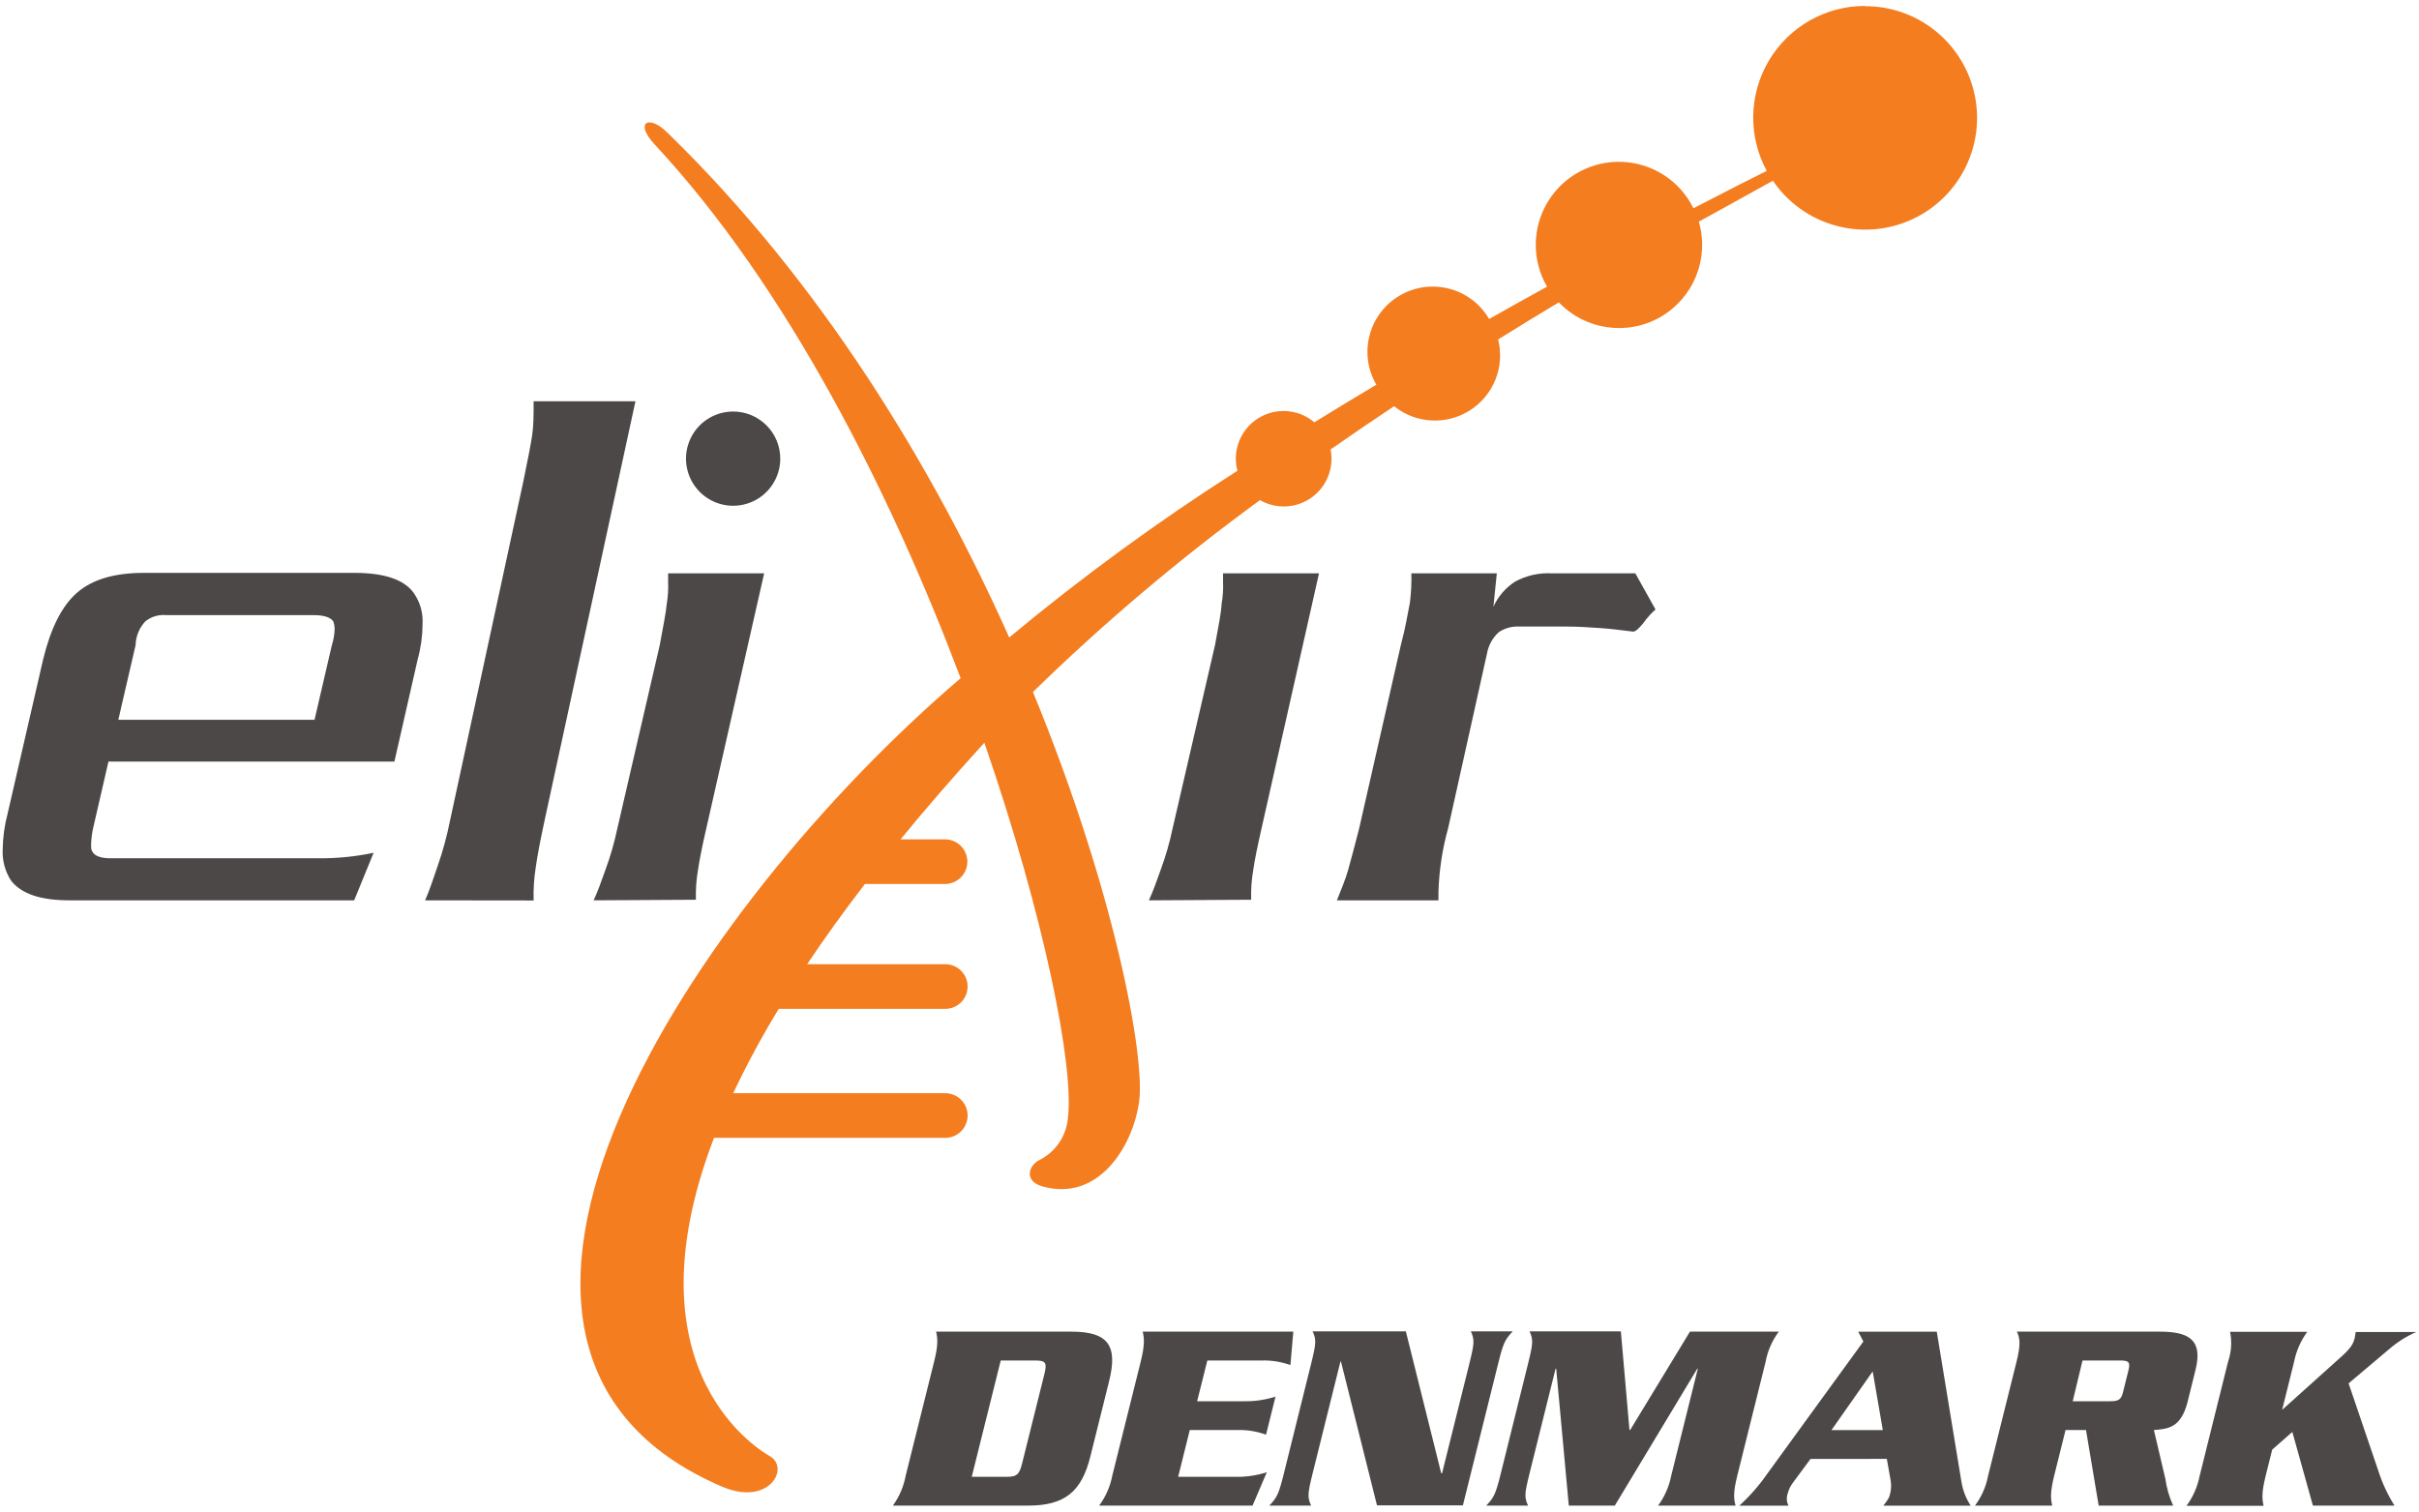
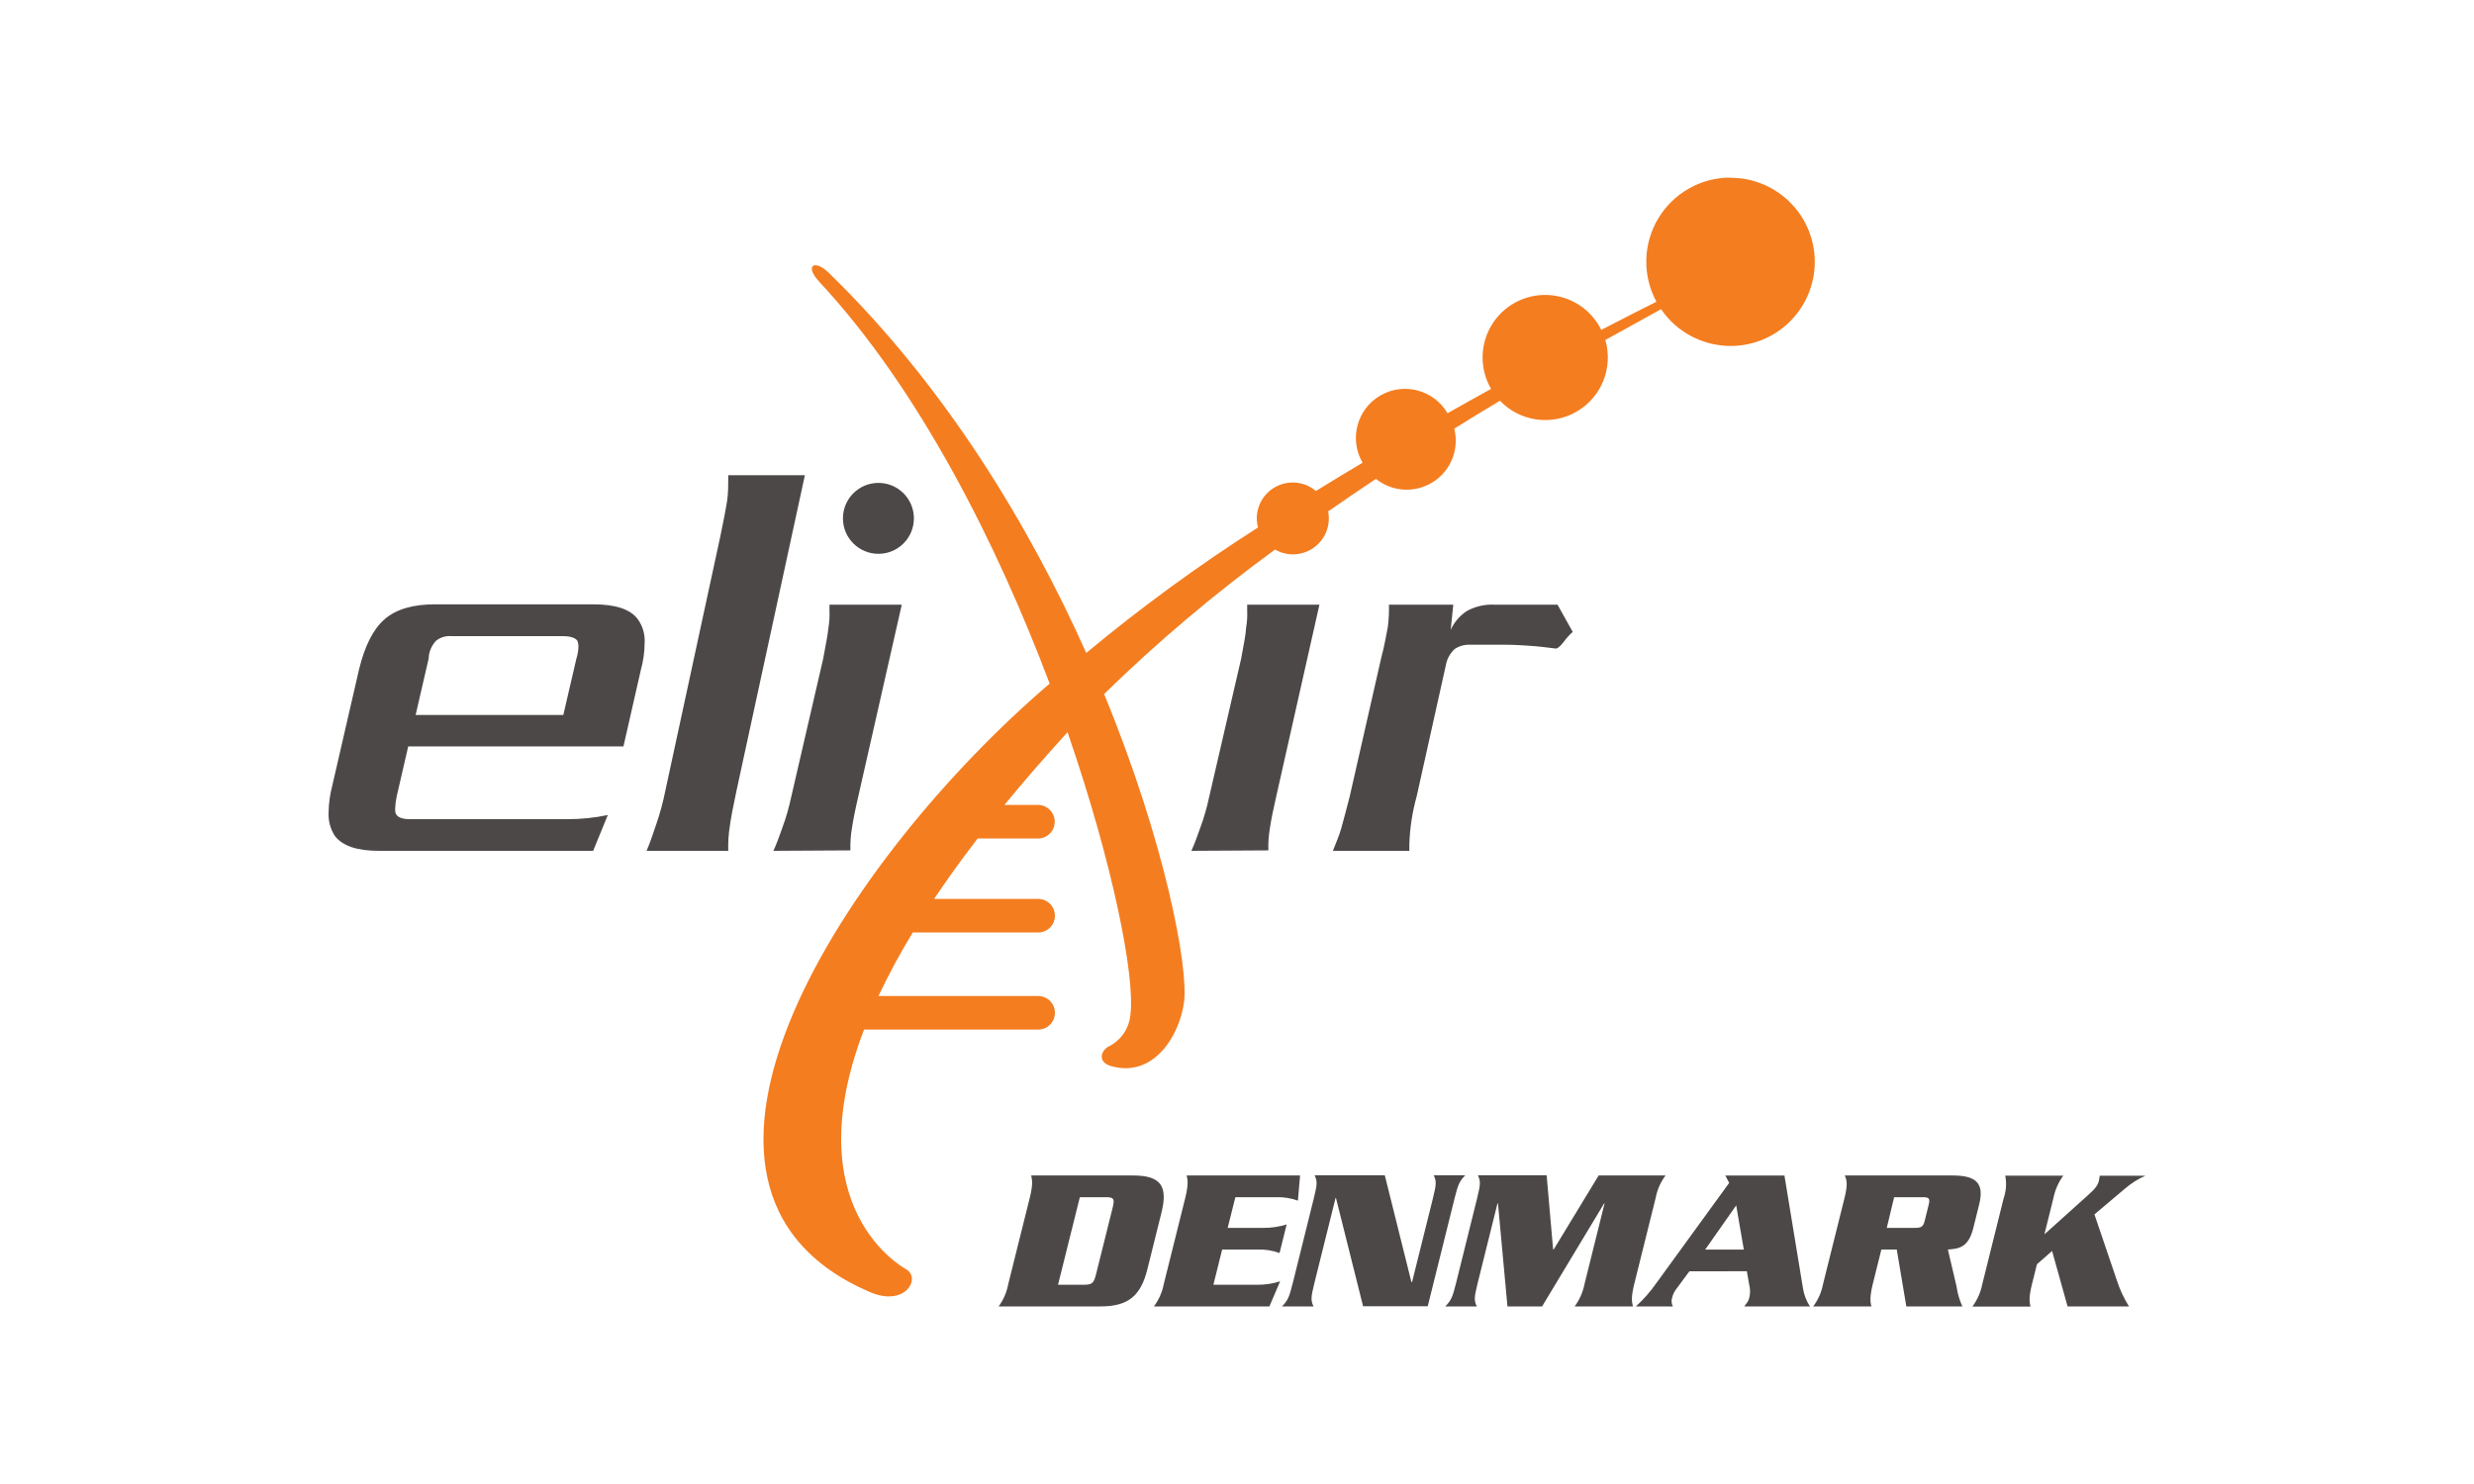
- <svg xmlns="http://www.w3.org/2000/svg" width="368px" height="230px" viewBox="0 0 368 230" version="1.1">
-   <defs />
-   <g id="Page-1" stroke="none" stroke-width="1" fill="none" fill-rule="evenodd">
-     <g id="Nodes">
-       <path d="M90.31,137 C90.94,135.62 91.48,134.14 92.11,132.34 C92.861,130.303 93.462,128.214 93.91,126.09 L100.37,98.15 C100.9,95.29 101.32,93.15 101.43,91.9 C101.619,90.78 101.689,89.644 101.64,88.51 L101.64,87.24 L116.25,87.24 L107.46,126 C106.82,128.76 106.41,130.87 106.19,132.36 C105.927,133.862 105.82,135.386 105.87,136.91 L90.31,137 Z" id="Shape" fill="#4D4848" />
-       <path d="M283.71,0.9 C277.719,0.902 272.172,4.057 269.108,9.205 C266.044,14.353 265.916,20.733 268.77,26 C267.08,26.84 263.14,28.82 257.62,31.69 C255.583,27.541 251.443,24.834 246.825,24.633 C242.207,24.431 237.847,26.767 235.456,30.723 C233.065,34.679 233.024,39.625 235.35,43.62 C232.51,45.18 229.56,46.83 226.54,48.54 C223.779,43.801 217.699,42.199 212.96,44.96 C208.221,47.721 206.619,53.801 209.38,58.54 C206.253,60.4 203.11,62.307 199.95,64.26 C197.796,62.437 194.782,62.027 192.22,63.209 C189.658,64.39 188.012,66.949 188,69.77 C188,70.398 188.084,71.024 188.25,71.63 C176.156,79.35 164.56,87.824 153.53,97 C142.05,71.32 125.12,43.13 101.53,20.18 L101.46,20.12 C98.7,17.4 96.46,18.6 99.59,21.98 L99.71,22.11 C119.71,43.64 135.43,74.79 146.14,103.2 C105.51,137.89 60.72,205.11 109.81,226.2 C116.96,229.28 120.21,223.4 117.14,221.59 C116.59,221.26 94.72,209.44 108.62,173.14 L143.62,173.14 C144.877,173.208 146.069,172.576 146.718,171.498 C147.367,170.419 147.367,169.071 146.718,167.992 C146.069,166.914 144.877,166.282 143.62,166.35 L111.54,166.35 C113.62,161.95 115.933,157.664 118.47,153.51 L143.62,153.51 C144.877,153.578 146.069,152.946 146.718,151.868 C147.367,150.789 147.367,149.441 146.718,148.362 C146.069,147.284 144.877,146.652 143.62,146.72 L122.79,146.72 C125.39,142.83 128.3,138.77 131.58,134.51 L143.58,134.51 C144.837,134.578 146.029,133.946 146.678,132.868 C147.327,131.789 147.327,130.441 146.678,129.362 C146.029,128.284 144.837,127.652 143.58,127.72 L137,127.72 C140.8,123.08 145,118.23 149.63,113.15 C149.675,113.112 149.715,113.068 149.75,113.02 C158.98,139.74 163.43,162.52 162.46,170.11 C162.231,172.833 160.613,175.245 158.18,176.49 C156.47,177.3 155.76,179.67 158.46,180.49 C167.05,183.02 172.34,174.49 173.29,167.64 C174.24,160.79 169.55,135.45 157.14,105.3 C167.942,94.755 179.484,84.996 191.68,76.1 C194.149,77.52 197.22,77.365 199.533,75.704 C201.847,74.043 202.976,71.183 202.42,68.39 C205.66,66.13 208.89,63.93 212.08,61.81 C215.404,64.479 220.062,64.726 223.649,62.423 C227.237,60.121 228.952,55.784 227.91,51.65 C231.1,49.65 234.19,47.79 237.15,46.01 C241.178,50.225 247.565,51.141 252.616,48.228 C257.666,45.315 260.072,39.327 258.44,33.73 C263.84,30.73 267.78,28.6 269.71,27.5 C274.265,34.198 282.913,36.752 290.376,33.603 C297.839,30.454 302.044,22.477 300.424,14.541 C298.804,6.604 291.81,0.913 283.71,0.94 L283.71,0.9 Z" id="Shape" fill="#F47D20" />
-       <path d="M53.88,137 L10.58,137 C6.24,137 3.28,136.05 1.68,134 C0.766,132.586 0.322,130.921 0.41,129.24 C0.437,127.417 0.685,125.603 1.15,123.84 L6.56,100.34 C7.72,95.58 9.41,92.19 11.74,90.17 C14.07,88.15 17.46,87.17 21.9,87.17 L53.9,87.17 C58.45,87.17 61.41,88.17 62.9,90.17 C63.915,91.586 64.403,93.312 64.28,95.05 C64.267,96.838 64.018,98.617 63.54,100.34 L60,115.89 L16.5,115.89 L14.17,126 C13.995,126.803 13.891,127.619 13.86,128.44 C13.86,128.97 13.86,129.39 14.07,129.6 C14.38,130.24 15.34,130.6 16.83,130.6 L48.58,130.6 C51.355,130.617 54.125,130.335 56.84,129.76 L53.88,137 Z M50.49,98.15 C50.755,97.329 50.897,96.473 50.91,95.61 C50.898,95.248 50.827,94.889 50.7,94.55 C50.27,93.91 49.22,93.6 47.7,93.6 L25.29,93.6 C24.146,93.487 23.004,93.828 22.11,94.55 C21.194,95.529 20.668,96.81 20.63,98.15 L18,109.53 L47.85,109.53 L50.49,98.15 Z" id="Shape" fill="#4D4848" />
-       <path d="M64.67,137 C65.34,135.46 65.9,133.8 66.58,131.78 C67.375,129.494 68.01,127.155 68.48,124.78 L79.61,73.28 C80.28,70.07 80.73,67.7 80.95,66.28 C81.17,64.86 81.18,63.2 81.18,61.06 L96.67,61.06 L82.86,124.79 C82.193,127.877 81.743,130.253 81.51,131.92 C81.24,133.606 81.129,135.313 81.18,137.02 L64.67,137 Z" id="Shape" fill="#4D4848" />
-       <path d="M243.28,95.56 C241.69,95.45 240.11,95.34 238.28,95.34 L231.18,95.34 C230.059,95.273 228.947,95.571 228.01,96.19 C227.063,97.054 226.43,98.207 226.21,99.47 L220.31,126 C219.424,129.175 218.927,132.445 218.83,135.74 L218.83,137 L203.38,137 C204.01,135.41 204.65,133.92 205.07,132.45 C205.49,130.98 206.02,128.95 206.76,126.09 L213.11,98.15 C213.85,95.39 214.17,93.28 214.49,91.69 C214.673,90.214 214.747,88.727 214.71,87.24 L227.71,87.24 L227.19,92.32 C227.899,90.764 229.037,89.443 230.47,88.51 C232.186,87.574 234.128,87.134 236.08,87.24 L248.78,87.24 L251.85,92.74 C251.178,93.339 250.575,94.009 250.05,94.74 C249.31,95.69 248.78,96.11 248.46,96.11 C246.57,95.88 244.87,95.66 243.28,95.56 L243.28,95.56 Z" id="Shape" fill="#4D4848" />
-       <path d="M174.78,137 C175.41,135.62 175.94,134.14 176.58,132.34 C177.331,130.303 177.932,128.214 178.38,126.09 L184.84,98.15 C185.37,95.29 185.79,93.15 185.84,91.9 C186.038,90.782 186.111,89.645 186.06,88.51 L186.06,87.24 L200.66,87.24 L191.93,126 C191.3,128.76 190.87,130.87 190.66,132.36 C190.397,133.862 190.29,135.386 190.34,136.91 L174.78,137 Z" id="Shape" fill="#4D4848" />
-       <path d="M118.7,69.79 C118.7,72.691 116.952,75.306 114.272,76.415 C111.591,77.524 108.506,76.909 106.457,74.856 C104.407,72.804 103.796,69.718 104.909,67.039 C106.022,64.36 108.639,62.616 111.54,62.62 C115.496,62.626 118.7,65.834 118.7,69.79 L118.7,69.79 Z" id="Shape" fill="#4D4848" />
-       <path d="M142.11,207.18 C142.74,204.66 142.65,203.67 142.41,202.63 L163,202.63 C168.62,202.63 170.07,204.78 168.73,210.16 L165.89,221.57 C164.56,226.95 162.03,229.1 156.41,229.1 L135.83,229.1 C136.812,227.748 137.478,226.193 137.78,224.55 L142.11,207.18 Z M147.83,224.72 L153.09,224.72 C154.74,224.72 155.09,224.35 155.52,222.57 L158.86,209.17 C159.3,207.39 159.15,207.02 157.49,207.02 L152.24,207.02 L147.83,224.72 Z" id="Shape" fill="#4D4848" />
-       <path d="M188,224.72 C189.601,224.749 191.196,224.513 192.72,224.02 L190.55,229.1 L167.21,229.1 C168.21,227.753 168.894,226.198 169.21,224.55 L173.54,207.18 C174.16,204.66 174.08,203.67 173.84,202.63 L196.75,202.63 L196.31,207.72 C194.898,207.209 193.401,206.971 191.9,207.02 L183.67,207.02 L182.12,213.22 L189.32,213.22 C190.921,213.242 192.515,213.006 194.04,212.52 L192.6,218.31 C191.202,217.798 189.719,217.557 188.23,217.6 L181,217.6 L179.23,224.72 L188,224.72 Z" id="Shape" fill="#4D4848" />
-       <path d="M204,207.18 L203.92,207.18 L199.65,224.35 C198.91,227.35 198.9,227.86 199.46,229.1 L193.1,229.1 C194.28,227.86 194.53,227.32 195.28,224.35 L199.5,207.35 C200.24,204.35 200.25,203.83 199.69,202.59 L213.87,202.59 L219.25,224.18 L219.38,224.18 L223.57,207.35 C224.31,204.35 224.32,203.83 223.76,202.59 L230.13,202.59 C228.95,203.83 228.69,204.37 227.95,207.35 L222.55,229.06 L209.48,229.06 L204,207.18 Z" id="Shape" fill="#4D4848" />
-       <path d="M257.09,202.63 L270.61,202.63 C269.6,203.971 268.915,205.529 268.61,207.18 L264.29,224.55 C263.66,227.08 263.74,228.07 264.03,229.1 L252.24,229.1 C253.236,227.751 253.919,226.196 254.24,224.55 L258.29,208.26 L258.21,208.26 L245.66,229.1 L238.66,229.1 L236.74,208.26 L236.65,208.26 L232.65,224.35 C231.91,227.35 231.9,227.86 232.46,229.1 L226.1,229.1 C227.28,227.86 227.54,227.32 228.28,224.35 L232.5,207.35 C233.24,204.35 233.25,203.83 232.69,202.59 L246.58,202.59 L247.89,217.59 L248,217.59 L257.09,202.63 Z" id="Shape" fill="#4D4848" />
-       <path d="M275.43,222 L272.74,225.64 C272.382,226.106 272.124,226.64 271.98,227.21 C271.741,227.83 271.781,228.522 272.09,229.11 L264.6,229.11 C266.18,227.674 267.592,226.064 268.81,224.31 L283.47,204.13 L282.69,202.64 L294.64,202.64 L298.39,225.47 C298.599,226.769 299.08,228.009 299.8,229.11 L286.52,229.11 C287.26,228.11 287.39,227.95 287.52,227.38 C287.695,226.728 287.735,226.048 287.64,225.38 L287.04,221.99 L275.43,222 Z M286.43,217.61 L284.89,208.68 L278.62,217.61 L286.43,217.61 Z" id="Shape" fill="#4D4848" />
-       <path d="M314.23,217.6 L312.5,224.55 C311.88,227.08 311.96,228.07 312.2,229.1 L300.45,229.1 C301.455,227.756 302.139,226.199 302.45,224.55 L306.78,207.18 C307.4,204.66 307.32,203.67 306.83,202.63 L328.59,202.63 C333.22,202.63 335.1,204.04 334,208.46 L332.79,213.34 C331.79,217.23 329.87,217.44 327.67,217.6 L329.42,225.05 C329.614,226.45 330.011,227.815 330.6,229.1 L319.27,229.1 L317.34,217.6 L314.23,217.6 Z M315.32,213.22 L321,213.22 C322.28,213.22 322.71,213.01 323,211.73 L323.8,208.51 C324.12,207.22 323.8,207.02 322.52,207.02 L316.81,207.02 L315.32,213.22 Z" id="Shape" fill="#4D4848" />
-       <path d="M361.77,223.68 C362.372,225.584 363.212,227.406 364.27,229.1 L351.86,229.1 L348.73,217.89 L345.67,220.58 L344.67,224.58 C344.04,227.11 344.12,228.1 344.36,229.13 L332.63,229.13 C333.626,227.781 334.309,226.226 334.63,224.58 L338.95,207.21 C339.455,205.748 339.562,204.177 339.26,202.66 L351,202.66 C350.008,204.012 349.325,205.565 349,207.21 L347.18,214.53 L356.08,206.53 C357.57,205.21 357.98,204.53 358.2,203.68 C358.272,203.35 358.325,203.016 358.36,202.68 L367.59,202.68 C366.09,203.338 364.698,204.218 363.46,205.29 L357.29,210.5 L361.77,223.68 Z" id="Shape" fill="#4D4848" />
-     </g>
+ <svg xmlns="http://www.w3.org/2000/svg" width="500" height="300" viewBox="0 100 500 300">
+   <defs>
+     <style>.cls-1{fill:#4d4848;}.cls-2{fill:#f47d20;}</style>
+   </defs>
+   <g id="Nodes">
+     <path class="cls-1" d="M156.31,272c.63-1.38,1.17-2.86,1.8-4.66a44.79,44.79,0,0,0,1.8-6.25l6.46-27.94c.53-2.86.95-5,1.06-6.25a16.19,16.19,0,0,0,.21-3.39v-1.27h14.61L173.46,261c-.64,2.76-1.05,4.87-1.27,6.36a22.21,22.21,0,0,0-.32,4.55Z" />
+     <path class="cls-2" d="M349.71,135.9A17,17,0,0,0,334.77,161c-1.69.84-5.63,2.82-11.15,5.69a12.64,12.64,0,1,0-22.27,11.93c-2.84,1.56-5.79,3.21-8.81,4.92a9.93,9.93,0,0,0-17.16,10q-4.69,2.79-9.43,5.72A7.26,7.26,0,0,0,254,204.77a7.08,7.08,0,0,0,.25,1.86A342.1,342.1,0,0,0,219.53,232c-11.48-25.68-28.41-53.87-52-76.82l-.07-.06c-2.76-2.72-5-1.52-1.87,1.86l.12.13c20,21.53,35.72,52.68,46.43,81.09-40.63,34.69-85.42,101.91-36.33,123,7.15,3.08,10.4-2.8,7.33-4.61-.55-.33-22.42-12.15-8.52-48.45h35a3.4,3.4,0,1,0,0-6.79H177.54a136.82,136.82,0,0,1,6.93-12.84h25.15a3.4,3.4,0,1,0,0-6.79H188.79c2.6-3.89,5.51-7.95,8.79-12.21h12a3.4,3.4,0,1,0,0-6.79H203c3.8-4.64,8-9.49,12.63-14.57a.74.74,0,0,0,.12-.13c9.23,26.72,13.68,49.5,12.71,57.09a7.91,7.91,0,0,1-4.28,6.38c-1.71.81-2.42,3.18.28,4,8.59,2.53,13.88-6,14.83-12.85s-3.74-32.19-16.15-62.34a316.22,316.22,0,0,1,34.54-29.2,7.26,7.26,0,0,0,10.74-7.71c3.24-2.26,6.47-4.46,9.66-6.58a9.92,9.92,0,0,0,15.83-10.16c3.19-2,6.28-3.86,9.24-5.64a12.65,12.65,0,0,0,21.29-12.28c5.4-3,9.34-5.13,11.27-6.23a17,17,0,1,0,14-26.56Z" />
+     <path class="cls-1" d="M119.88,272H76.58c-4.34,0-7.3-.95-8.9-3a8,8,0,0,1-1.27-4.76,22.47,22.47,0,0,1,.74-5.4l5.41-23.5c1.16-4.76,2.85-8.15,5.18-10.17s5.72-3,10.16-3h32c4.55,0,7.51,1,9,3a7.47,7.47,0,0,1,1.38,4.88,20.37,20.37,0,0,1-.74,5.29L126,250.89H82.5L80.17,261a13.87,13.87,0,0,0-.31,2.44c0,.53,0,.95.21,1.16.31.64,1.27,1,2.76,1h31.75a38.76,38.76,0,0,0,8.26-.84Zm-3.39-38.85a8.71,8.71,0,0,0,.42-2.54,3.32,3.32,0,0,0-.21-1.06c-.43-.64-1.48-.95-3-.95H91.29a4.38,4.38,0,0,0-3.18.95,5.5,5.5,0,0,0-1.48,3.6L84,244.53h29.85Z" />
+     <path class="cls-1" d="M130.67,272c.67-1.54,1.23-3.2,1.91-5.22a52.12,52.12,0,0,0,1.9-7l11.13-51.5c.67-3.21,1.12-5.58,1.34-7s.23-3.08.23-5.22h15.49l-13.81,63.73q-1,4.63-1.35,7.13a27.12,27.12,0,0,0-.33,5.1Z" />
+     <path class="cls-1" d="M309.28,230.56c-1.59-.11-3.17-.22-5-.22h-7.1a5.19,5.19,0,0,0-3.17.85,5.78,5.78,0,0,0-1.8,3.28L286.31,261a40.68,40.68,0,0,0-1.48,9.74V272H269.38c.63-1.59,1.27-3.08,1.69-4.55s.95-3.5,1.69-6.36l6.35-27.94c.74-2.76,1.06-4.87,1.38-6.46a30.15,30.15,0,0,0,.22-4.45h13l-.52,5.08a9,9,0,0,1,3.28-3.81,10.52,10.52,0,0,1,5.61-1.27h12.7l3.07,5.5a12.26,12.26,0,0,0-1.8,2c-.74.95-1.27,1.37-1.59,1.37C312.57,230.88,310.87,230.66,309.28,230.56Z" />
+     <path class="cls-1" d="M240.78,272c.63-1.38,1.16-2.86,1.8-4.66a44.79,44.79,0,0,0,1.8-6.25l6.46-27.94c.53-2.86.95-5,1-6.25a15.47,15.47,0,0,0,.22-3.39v-1.27h14.6L257.93,261c-.63,2.76-1.06,4.87-1.27,6.36a22.21,22.21,0,0,0-.32,4.55Z" />
+     <path class="cls-1" d="M184.7,204.79a7.17,7.17,0,1,1-7.16-7.17A7.17,7.17,0,0,1,184.7,204.79Z" />
+     <path class="cls-1" d="M208.11,342.18c.63-2.52.54-3.51.3-4.55H229c5.62,0,7.07,2.15,5.73,7.53l-2.84,11.41c-1.33,5.38-3.86,7.53-9.48,7.53H201.83a11.18,11.18,0,0,0,1.95-4.55Zm5.72,17.54h5.26c1.65,0,2-.37,2.43-2.15l3.34-13.4c.44-1.78.29-2.15-1.37-2.15h-5.25Z" />
+     <path class="cls-1" d="M254,359.72a14.47,14.47,0,0,0,4.72-.7l-2.17,5.08H233.21a11.16,11.16,0,0,0,2-4.55l4.33-17.37c.62-2.52.54-3.51.3-4.55h22.91l-.44,5.09a11.82,11.82,0,0,0-4.41-.7h-8.23l-1.55,6.2h7.2a14.87,14.87,0,0,0,4.72-.7l-1.44,5.79a11.72,11.72,0,0,0-4.37-.71H247l-1.77,7.12Z" />
+     <path class="cls-1" d="M270,342.18h-.08l-4.27,17.17c-.74,3-.75,3.51-.19,4.75H259.1c1.18-1.24,1.43-1.78,2.18-4.75l4.22-17c.74-3,.75-3.52.19-4.76h14.18l5.38,21.59h.13l4.19-16.83c.74-3,.75-3.52.19-4.76h6.37c-1.18,1.24-1.44,1.78-2.18,4.76l-5.4,21.71H275.48Z" />
+     <path class="cls-1" d="M323.09,337.63h13.52a10.83,10.83,0,0,0-2,4.55l-4.32,17.37c-.63,2.53-.55,3.52-.26,4.55H318.24a11.3,11.3,0,0,0,2-4.55l4.05-16.29h-.08L311.66,364.1h-7l-1.92-20.84h-.09l-4,16.09c-.74,3-.75,3.51-.19,4.75H292.1c1.18-1.24,1.44-1.78,2.18-4.75l4.22-17c.74-3,.75-3.52.19-4.76h13.89l1.31,15H314Z" />
+     <path class="cls-1" d="M341.43,357l-2.69,3.64a4.31,4.31,0,0,0-.76,1.57,2.3,2.3,0,0,0,.11,1.9H330.6a28.32,28.32,0,0,0,4.21-4.8l14.66-20.18-.78-1.49h11.95l3.75,22.83a9.37,9.37,0,0,0,1.41,3.64H352.52c.74-1,.87-1.16,1-1.73a5,5,0,0,0,.12-2l-.6-3.39Zm11-4.39-1.54-8.93-6.27,8.93Z" />
+     <path class="cls-1" d="M380.23,352.6l-1.73,6.95c-.62,2.53-.54,3.52-.3,4.55H366.45a11,11,0,0,0,2-4.55l4.33-17.37c.62-2.52.54-3.51.05-4.55h21.76c4.63,0,6.51,1.41,5.41,5.83l-1.21,4.88c-1,3.89-2.92,4.1-5.12,4.26l1.75,7.45a14.48,14.48,0,0,0,1.18,4.05H385.27l-1.93-11.5Zm1.09-4.38H387c1.28,0,1.71-.21,2-1.49l.8-3.22c.32-1.29,0-1.49-1.28-1.49h-5.71Z" />
+     <path class="cls-1" d="M427.77,358.68a23.78,23.78,0,0,0,2.5,5.42H417.86l-3.13-11.21-3.06,2.69-1,4c-.63,2.53-.55,3.52-.31,4.55H398.63a11.3,11.3,0,0,0,2-4.55l4.32-17.37a8.73,8.73,0,0,0,.31-4.55H417a11.44,11.44,0,0,0-2,4.55l-1.82,7.32,8.9-8c1.49-1.32,1.9-2,2.12-2.85a9,9,0,0,0,.16-1h9.23a16.34,16.34,0,0,0-4.13,2.61l-6.17,5.21Z" />
  </g>
</svg>
